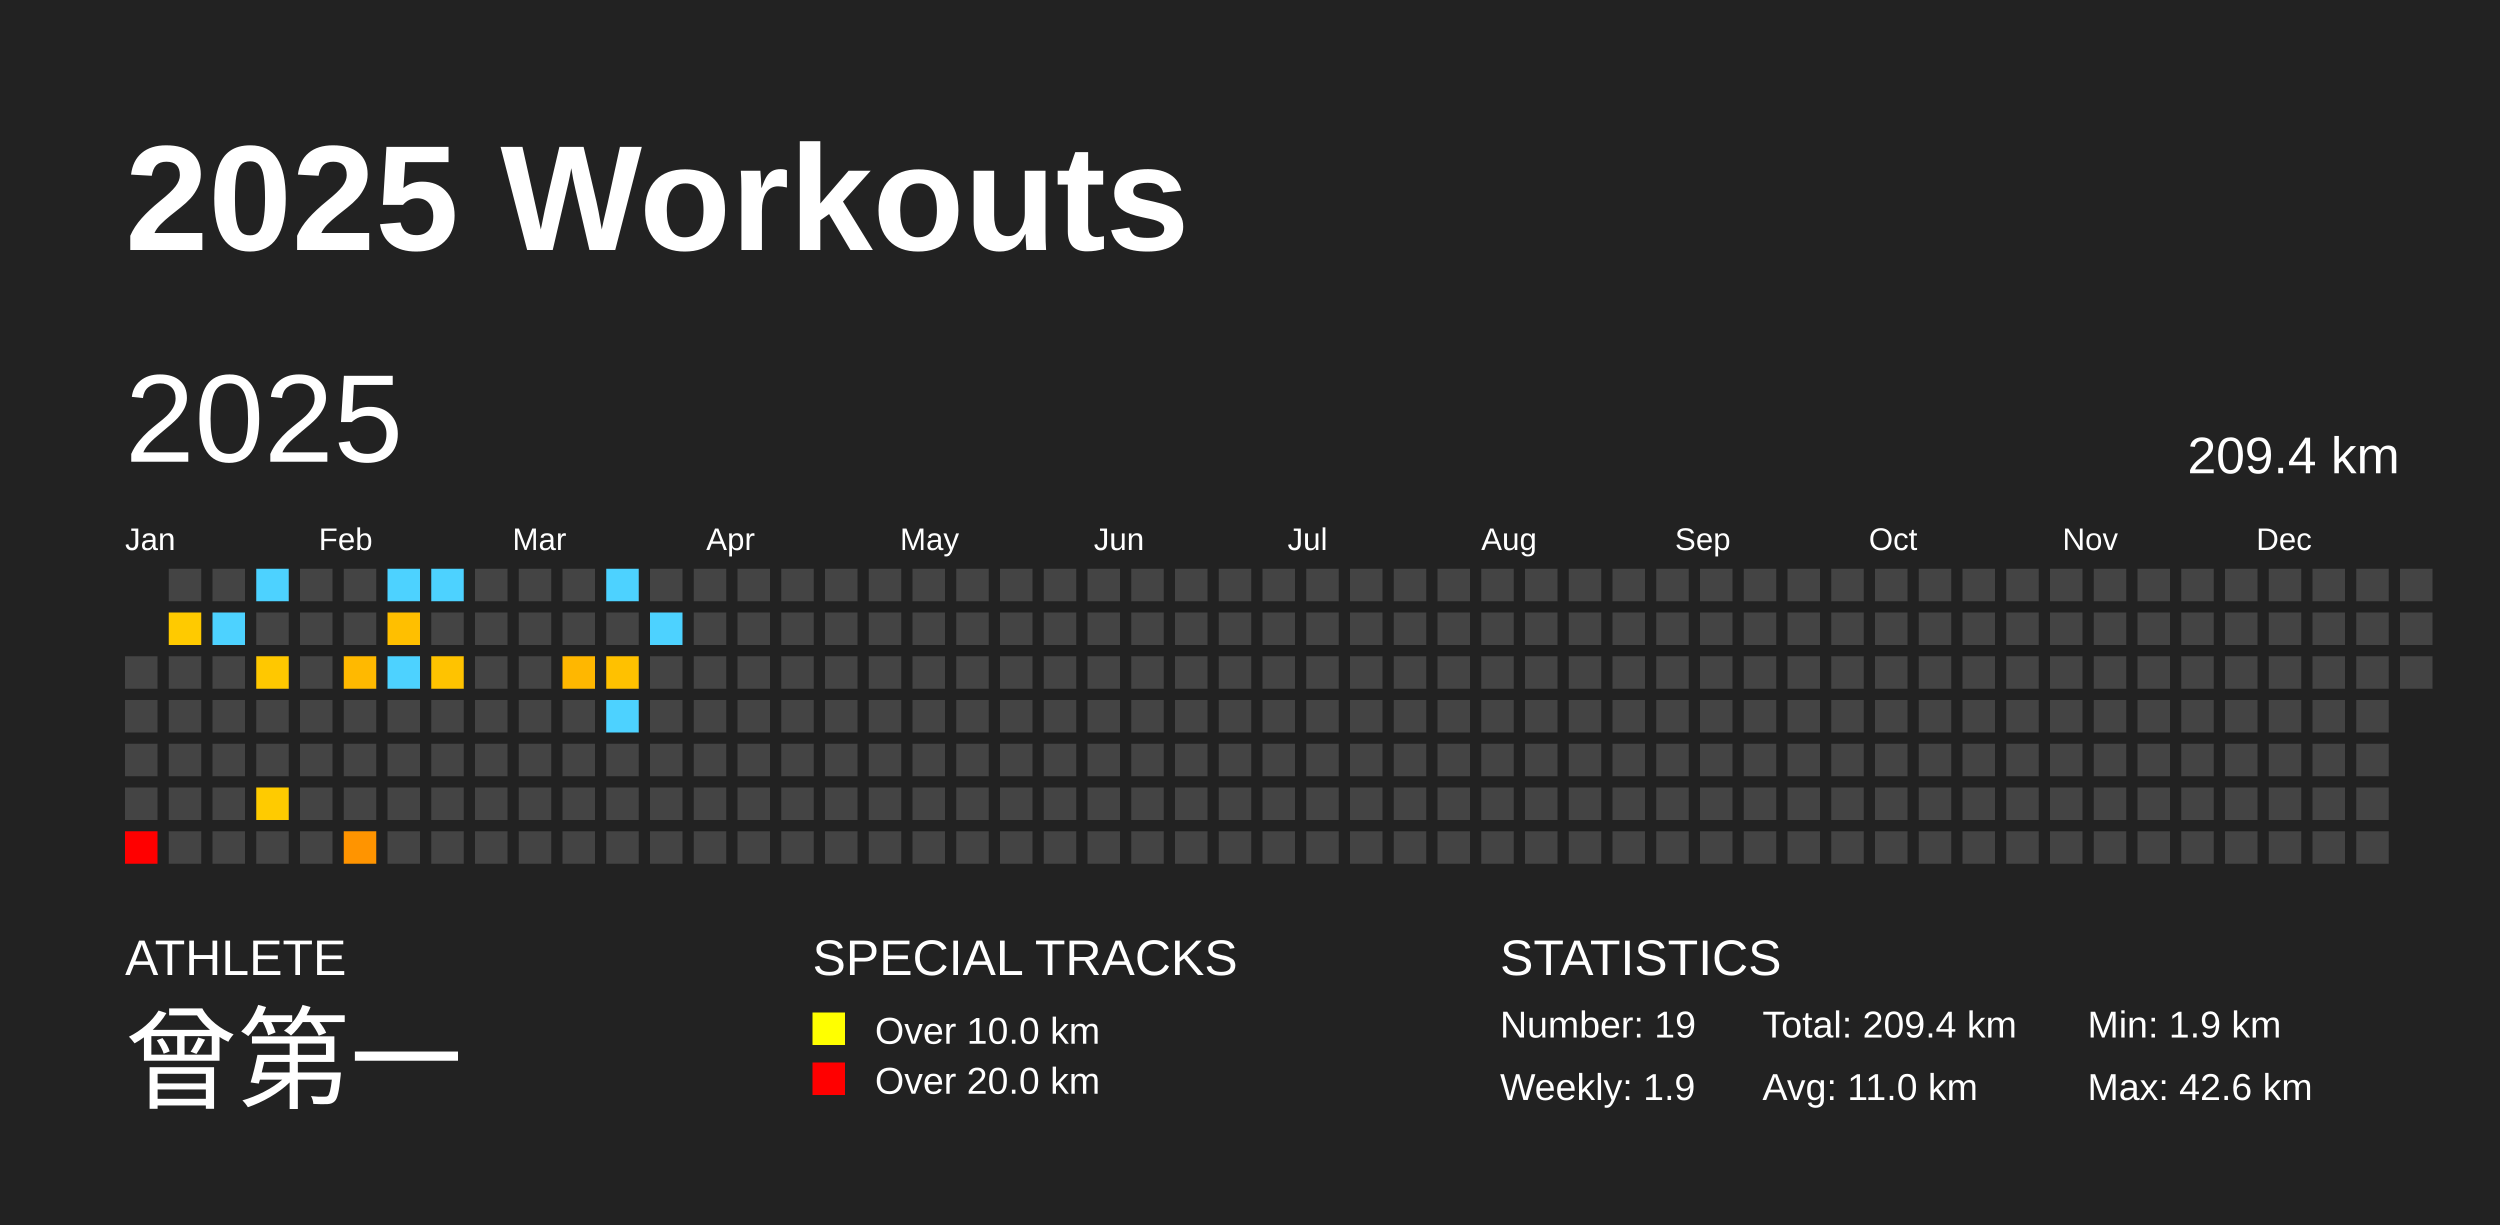
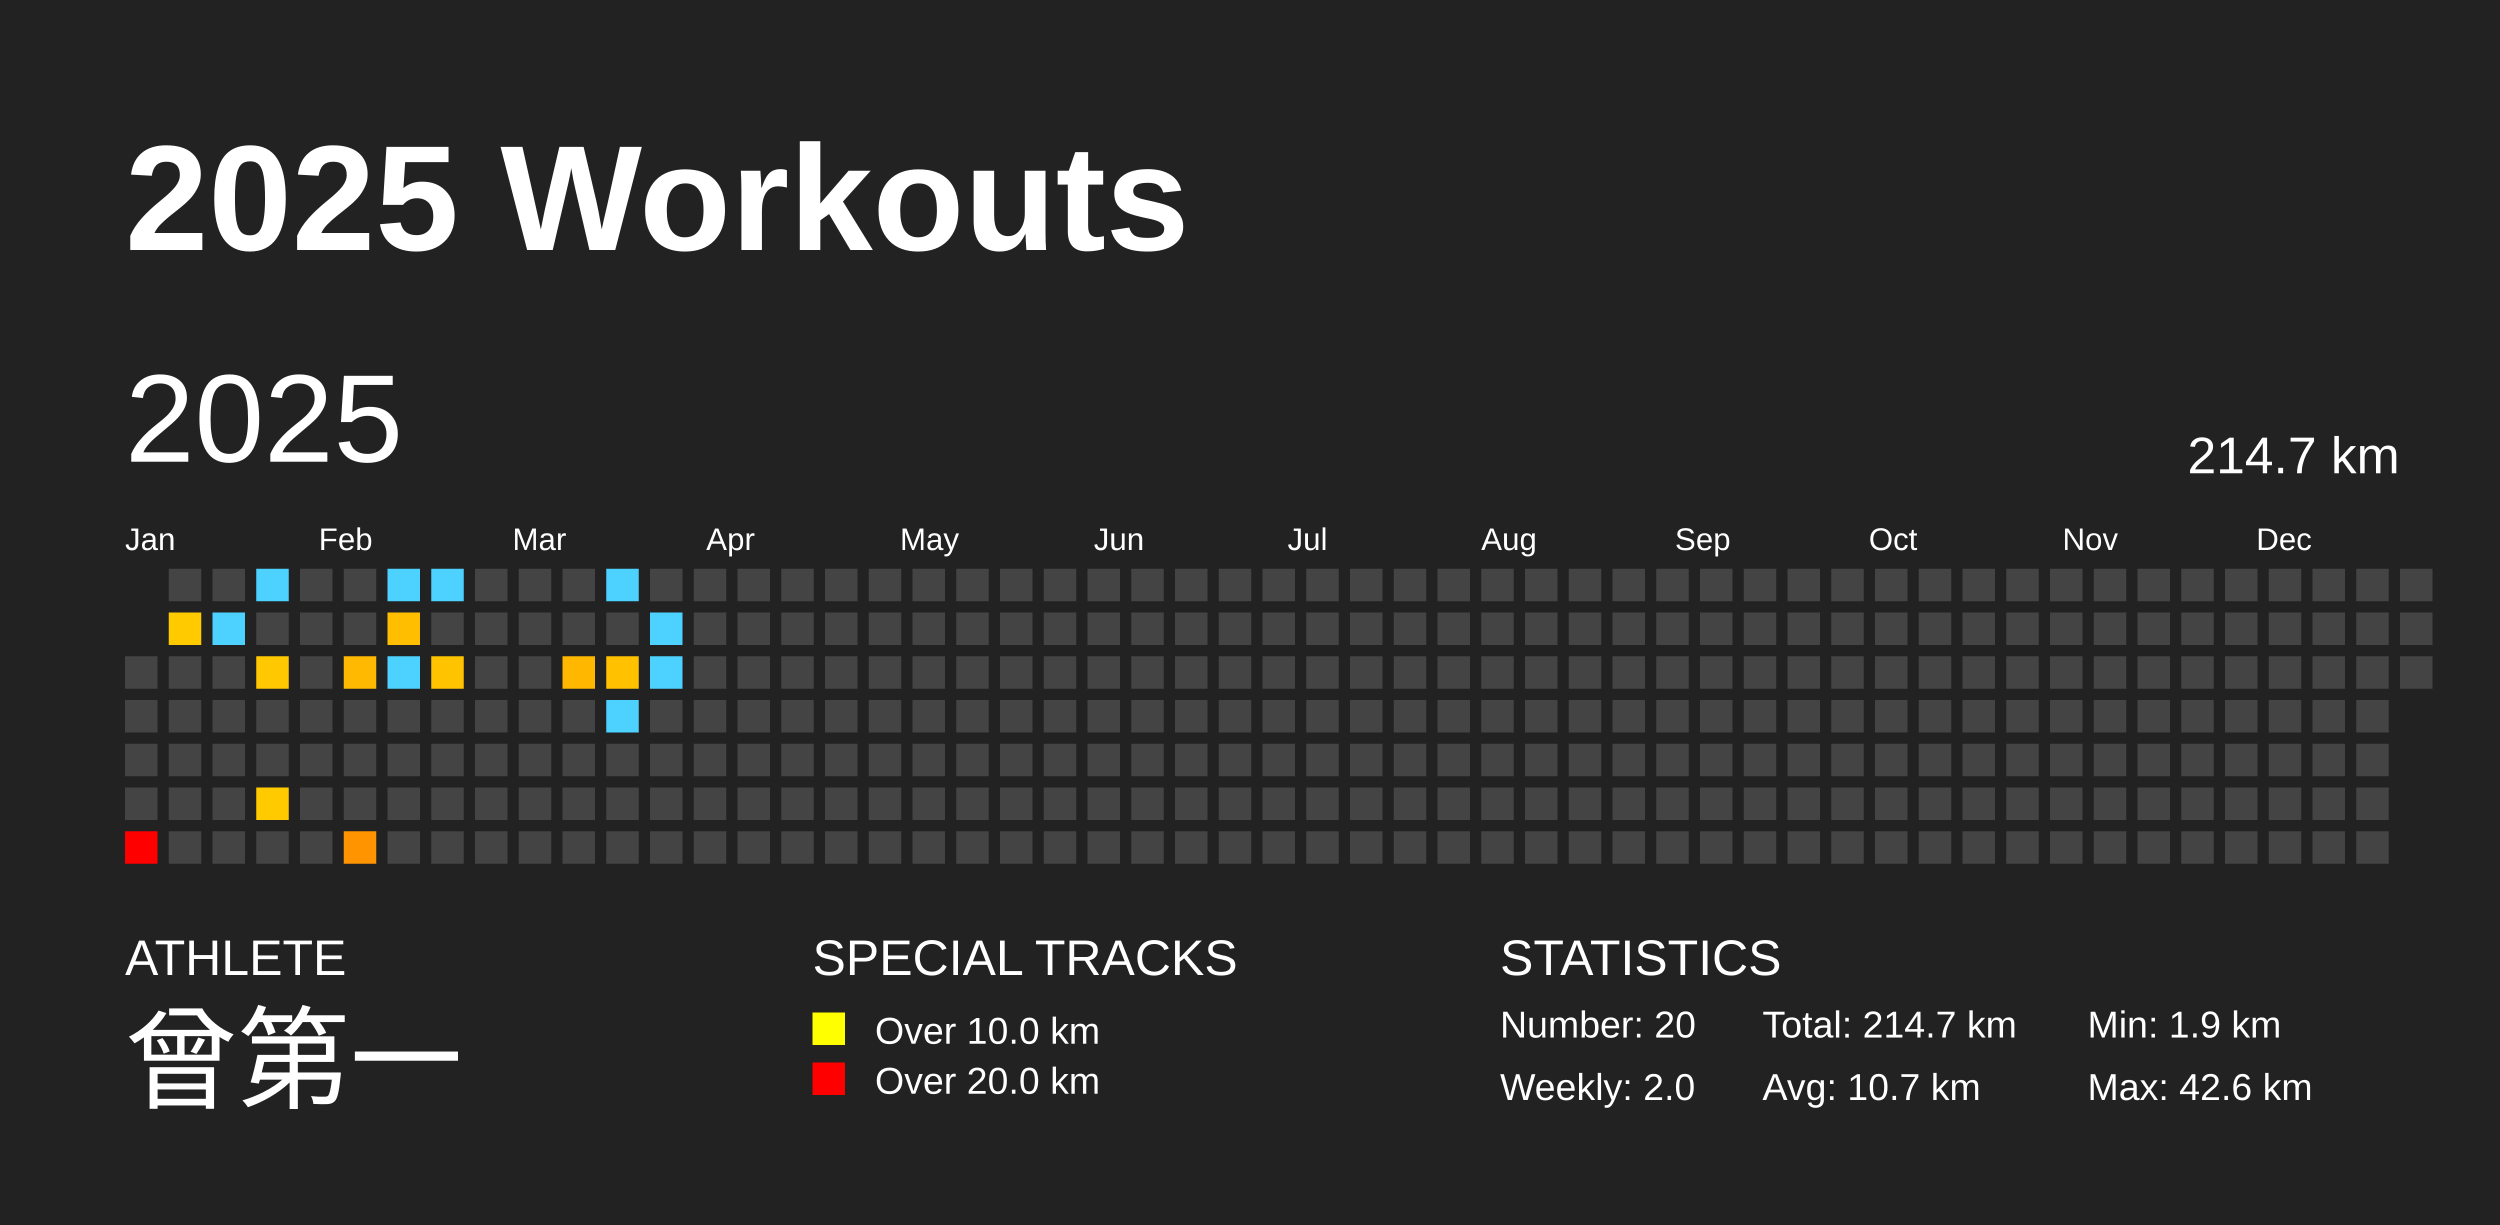
<svg xmlns="http://www.w3.org/2000/svg" baseProfile="full" height="98mm" version="1.1" viewBox="0,0,200,98" width="200mm">
  <defs />
  <rect fill="#222222" height="98" width="200" x="0" y="0" />
  <text fill="#FFFFFF" style="font-size:12px; font-family:Arial; font-weight:bold;" x="10" y="20">2025 Workouts</text>
  <text fill="#FFFFFF" style="font-size:4px; font-family:Arial" x="10" y="78">ATHLETE</text>
  <text fill="#FFFFFF" style="font-size:9px; font-family:Arial" x="10" y="88">曾第一</text>
  <text fill="#FFFFFF" style="font-size:4px; font-family:Arial" x="65" y="78">SPECIAL TRACKS</text>
  <rect fill="yellow" height="2.6" width="2.6" x="65" y="81" />
  <text fill="#FFFFFF" style="font-size:3px; font-family:Arial" x="70" y="83.5">Over 10.0 km</text>
  <rect fill="red" height="2.6" width="2.6" x="65" y="85" />
  <text fill="#FFFFFF" style="font-size:3px; font-family:Arial" x="70" y="87.5">Over 20.0 km</text>
  <text fill="#FFFFFF" style="font-size:4px; font-family:Arial" x="120" y="78">STATISTICS</text>
-   <text fill="#FFFFFF" style="font-size:3px; font-family:Arial" x="120" y="83">Number: 19</text>
-   <text fill="#FFFFFF" style="font-size:3px; font-family:Arial" x="120" y="88">Weekly: 1.9</text>
-   <text fill="#FFFFFF" style="font-size:3px; font-family:Arial" x="141" y="83">Total: 209.4 km</text>
-   <text fill="#FFFFFF" style="font-size:3px; font-family:Arial" x="141" y="88">Avg: 11.0 km</text>
+   <text fill="#FFFFFF" style="font-size:3px; font-family:Arial" x="120" y="83">Number: 20</text>
+   <text fill="#FFFFFF" style="font-size:3px; font-family:Arial" x="120" y="88">Weekly: 2.0</text>
+   <text fill="#FFFFFF" style="font-size:3px; font-family:Arial" x="141" y="83">Total: 214.7 km</text>
+   <text fill="#FFFFFF" style="font-size:3px; font-family:Arial" x="141" y="88">Avg: 10.7 km</text>
  <text fill="#FFFFFF" style="font-size:3px; font-family:Arial" x="167" y="83">Min: 1.9 km</text>
  <text fill="#FFFFFF" style="font-size:3px; font-family:Arial" x="167" y="88">Max: 42.6 km</text>
  <text dominant-baseline="hanging" fill="#FFFFFF" style="font-size:10.0px; font-family:Arial;" x="10" y="30">2025</text>
-   <text dominant-baseline="hanging" fill="#FFFFFF" style="font-size:4.125px; font-family:Arial;" x="175" y="35">209.4 km</text>
+   <text dominant-baseline="hanging" fill="#FFFFFF" style="font-size:4.125px; font-family:Arial;" x="175" y="35">214.7 km</text>
  <text fill="#FFFFFF" style="font-size:2.5px; font-family:Arial" x="10.0" y="44">Jan</text>
  <text fill="#FFFFFF" style="font-size:2.5px; font-family:Arial" x="25.5" y="44">Feb</text>
  <text fill="#FFFFFF" style="font-size:2.5px; font-family:Arial" x="41.0" y="44">Mar</text>
  <text fill="#FFFFFF" style="font-size:2.5px; font-family:Arial" x="56.5" y="44">Apr</text>
  <text fill="#FFFFFF" style="font-size:2.5px; font-family:Arial" x="72.0" y="44">May</text>
  <text fill="#FFFFFF" style="font-size:2.5px; font-family:Arial" x="87.5" y="44">Jun</text>
  <text fill="#FFFFFF" style="font-size:2.5px; font-family:Arial" x="103.0" y="44">Jul</text>
  <text fill="#FFFFFF" style="font-size:2.5px; font-family:Arial" x="118.5" y="44">Aug</text>
  <text fill="#FFFFFF" style="font-size:2.5px; font-family:Arial" x="134.0" y="44">Sep</text>
  <text fill="#FFFFFF" style="font-size:2.5px; font-family:Arial" x="149.5" y="44">Oct</text>
  <text fill="#FFFFFF" style="font-size:2.5px; font-family:Arial" x="165.0" y="44">Nov</text>
  <text fill="#FFFFFF" style="font-size:2.5px; font-family:Arial" x="180.5" y="44">Dec</text>
  <rect fill="#444444" height="2.6" width="2.6" x="10.0" y="52.5" />
  <rect fill="#444444" height="2.6" width="2.6" x="10.0" y="56.0" />
  <rect fill="#444444" height="2.6" width="2.6" x="10.0" y="59.5" />
  <rect fill="#444444" height="2.6" width="2.6" x="10.0" y="63.0" />
  <rect fill="red" height="2.6" width="2.6" x="10.0" y="66.5" />
  <rect fill="#444444" height="2.6" width="2.6" x="13.5" y="45.5" />
  <rect fill="#ffca00" height="2.6" width="2.6" x="13.5" y="49.0" />
  <rect fill="#444444" height="2.6" width="2.6" x="13.5" y="52.5" />
  <rect fill="#444444" height="2.6" width="2.6" x="13.5" y="56.0" />
  <rect fill="#444444" height="2.6" width="2.6" x="13.5" y="59.5" />
  <rect fill="#444444" height="2.6" width="2.6" x="13.5" y="63.0" />
  <rect fill="#444444" height="2.6" width="2.6" x="13.5" y="66.5" />
  <rect fill="#444444" height="2.6" width="2.6" x="17.0" y="45.5" />
  <rect fill="#4dd2ff" height="2.6" width="2.6" x="17.0" y="49.0" />
  <rect fill="#444444" height="2.6" width="2.6" x="17.0" y="52.5" />
  <rect fill="#444444" height="2.6" width="2.6" x="17.0" y="56.0" />
  <rect fill="#444444" height="2.6" width="2.6" x="17.0" y="59.5" />
  <rect fill="#444444" height="2.6" width="2.6" x="17.0" y="63.0" />
  <rect fill="#444444" height="2.6" width="2.6" x="17.0" y="66.5" />
  <rect fill="#4dd2ff" height="2.6" width="2.6" x="20.5" y="45.5" />
  <rect fill="#444444" height="2.6" width="2.6" x="20.5" y="49.0" />
  <rect fill="#ffc800" height="2.6" width="2.6" x="20.5" y="52.5" />
  <rect fill="#444444" height="2.6" width="2.6" x="20.5" y="56.0" />
  <rect fill="#444444" height="2.6" width="2.6" x="20.5" y="59.5" />
  <rect fill="#ffcb00" height="2.6" width="2.6" x="20.5" y="63.0" />
  <rect fill="#444444" height="2.6" width="2.6" x="20.5" y="66.5" />
  <rect fill="#444444" height="2.6" width="2.6" x="24.0" y="45.5" />
  <rect fill="#444444" height="2.6" width="2.6" x="24.0" y="49.0" />
  <rect fill="#444444" height="2.6" width="2.6" x="24.0" y="52.5" />
  <rect fill="#444444" height="2.6" width="2.6" x="24.0" y="56.0" />
  <rect fill="#444444" height="2.6" width="2.6" x="24.0" y="59.5" />
  <rect fill="#444444" height="2.6" width="2.6" x="24.0" y="63.0" />
  <rect fill="#444444" height="2.6" width="2.6" x="24.0" y="66.5" />
  <rect fill="#444444" height="2.6" width="2.6" x="27.5" y="45.5" />
  <rect fill="#444444" height="2.6" width="2.6" x="27.5" y="49.0" />
  <rect fill="#ffb900" height="2.6" width="2.6" x="27.5" y="52.5" />
  <rect fill="#444444" height="2.6" width="2.6" x="27.5" y="56.0" />
  <rect fill="#444444" height="2.6" width="2.6" x="27.5" y="59.5" />
  <rect fill="#444444" height="2.6" width="2.6" x="27.5" y="63.0" />
  <rect fill="#ff9400" height="2.6" width="2.6" x="27.5" y="66.5" />
  <rect fill="#4dd2ff" height="2.6" width="2.6" x="31.0" y="45.5" />
  <rect fill="#ffbf00" height="2.6" width="2.6" x="31.0" y="49.0" />
  <rect fill="#4dd2ff" height="2.6" width="2.6" x="31.0" y="52.5" />
  <rect fill="#444444" height="2.6" width="2.6" x="31.0" y="56.0" />
  <rect fill="#444444" height="2.6" width="2.6" x="31.0" y="59.5" />
  <rect fill="#444444" height="2.6" width="2.6" x="31.0" y="63.0" />
  <rect fill="#444444" height="2.6" width="2.6" x="31.0" y="66.5" />
  <rect fill="#4dd2ff" height="2.6" width="2.6" x="34.5" y="45.5" />
  <rect fill="#444444" height="2.6" width="2.6" x="34.5" y="49.0" />
  <rect fill="#ffc300" height="2.6" width="2.6" x="34.5" y="52.5" />
  <rect fill="#444444" height="2.6" width="2.6" x="34.5" y="56.0" />
  <rect fill="#444444" height="2.6" width="2.6" x="34.5" y="59.5" />
  <rect fill="#444444" height="2.6" width="2.6" x="34.5" y="63.0" />
  <rect fill="#444444" height="2.6" width="2.6" x="34.5" y="66.5" />
  <rect fill="#444444" height="2.6" width="2.6" x="38.0" y="45.5" />
  <rect fill="#444444" height="2.6" width="2.6" x="38.0" y="49.0" />
  <rect fill="#444444" height="2.6" width="2.6" x="38.0" y="52.5" />
  <rect fill="#444444" height="2.6" width="2.6" x="38.0" y="56.0" />
  <rect fill="#444444" height="2.6" width="2.6" x="38.0" y="59.5" />
  <rect fill="#444444" height="2.6" width="2.6" x="38.0" y="63.0" />
  <rect fill="#444444" height="2.6" width="2.6" x="38.0" y="66.5" />
  <rect fill="#444444" height="2.6" width="2.6" x="41.5" y="45.5" />
  <rect fill="#444444" height="2.6" width="2.6" x="41.5" y="49.0" />
  <rect fill="#444444" height="2.6" width="2.6" x="41.5" y="52.5" />
  <rect fill="#444444" height="2.6" width="2.6" x="41.5" y="56.0" />
  <rect fill="#444444" height="2.6" width="2.6" x="41.5" y="59.5" />
  <rect fill="#444444" height="2.6" width="2.6" x="41.5" y="63.0" />
  <rect fill="#444444" height="2.6" width="2.6" x="41.5" y="66.5" />
  <rect fill="#444444" height="2.6" width="2.6" x="45.0" y="45.5" />
  <rect fill="#444444" height="2.6" width="2.6" x="45.0" y="49.0" />
  <rect fill="#ffb700" height="2.6" width="2.6" x="45.0" y="52.5" />
  <rect fill="#444444" height="2.6" width="2.6" x="45.0" y="56.0" />
  <rect fill="#444444" height="2.6" width="2.6" x="45.0" y="59.5" />
  <rect fill="#444444" height="2.6" width="2.6" x="45.0" y="63.0" />
  <rect fill="#444444" height="2.6" width="2.6" x="45.0" y="66.5" />
  <rect fill="#4dd2ff" height="2.6" width="2.6" x="48.5" y="45.5" />
  <rect fill="#444444" height="2.6" width="2.6" x="48.5" y="49.0" />
  <rect fill="#ffc100" height="2.6" width="2.6" x="48.5" y="52.5" />
  <rect fill="#4dd2ff" height="2.6" width="2.6" x="48.5" y="56.0" />
  <rect fill="#444444" height="2.6" width="2.6" x="48.5" y="59.5" />
  <rect fill="#444444" height="2.6" width="2.6" x="48.5" y="63.0" />
  <rect fill="#444444" height="2.6" width="2.6" x="48.5" y="66.5" />
  <rect fill="#444444" height="2.6" width="2.6" x="52.0" y="45.5" />
  <rect fill="#4dd2ff" height="2.6" width="2.6" x="52.0" y="49.0" />
-   <rect fill="#444444" height="2.6" width="2.6" x="52.0" y="52.5" />
+   <rect fill="#4dd2ff" height="2.6" width="2.6" x="52.0" y="52.5" />
  <rect fill="#444444" height="2.6" width="2.6" x="52.0" y="56.0" />
  <rect fill="#444444" height="2.6" width="2.6" x="52.0" y="59.5" />
  <rect fill="#444444" height="2.6" width="2.6" x="52.0" y="63.0" />
  <rect fill="#444444" height="2.6" width="2.6" x="52.0" y="66.5" />
  <rect fill="#444444" height="2.6" width="2.6" x="55.5" y="45.5" />
  <rect fill="#444444" height="2.6" width="2.6" x="55.5" y="49.0" />
  <rect fill="#444444" height="2.6" width="2.6" x="55.5" y="52.5" />
  <rect fill="#444444" height="2.6" width="2.6" x="55.5" y="56.0" />
  <rect fill="#444444" height="2.6" width="2.6" x="55.5" y="59.5" />
  <rect fill="#444444" height="2.6" width="2.6" x="55.5" y="63.0" />
  <rect fill="#444444" height="2.6" width="2.6" x="55.5" y="66.5" />
  <rect fill="#444444" height="2.6" width="2.6" x="59.0" y="45.5" />
  <rect fill="#444444" height="2.6" width="2.6" x="59.0" y="49.0" />
  <rect fill="#444444" height="2.6" width="2.6" x="59.0" y="52.5" />
  <rect fill="#444444" height="2.6" width="2.6" x="59.0" y="56.0" />
  <rect fill="#444444" height="2.6" width="2.6" x="59.0" y="59.5" />
  <rect fill="#444444" height="2.6" width="2.6" x="59.0" y="63.0" />
  <rect fill="#444444" height="2.6" width="2.6" x="59.0" y="66.5" />
  <rect fill="#444444" height="2.6" width="2.6" x="62.5" y="45.5" />
  <rect fill="#444444" height="2.6" width="2.6" x="62.5" y="49.0" />
  <rect fill="#444444" height="2.6" width="2.6" x="62.5" y="52.5" />
  <rect fill="#444444" height="2.6" width="2.6" x="62.5" y="56.0" />
  <rect fill="#444444" height="2.6" width="2.6" x="62.5" y="59.5" />
  <rect fill="#444444" height="2.6" width="2.6" x="62.5" y="63.0" />
  <rect fill="#444444" height="2.6" width="2.6" x="62.5" y="66.5" />
  <rect fill="#444444" height="2.6" width="2.6" x="66.0" y="45.5" />
  <rect fill="#444444" height="2.6" width="2.6" x="66.0" y="49.0" />
  <rect fill="#444444" height="2.6" width="2.6" x="66.0" y="52.5" />
  <rect fill="#444444" height="2.6" width="2.6" x="66.0" y="56.0" />
  <rect fill="#444444" height="2.6" width="2.6" x="66.0" y="59.5" />
  <rect fill="#444444" height="2.6" width="2.6" x="66.0" y="63.0" />
  <rect fill="#444444" height="2.6" width="2.6" x="66.0" y="66.5" />
  <rect fill="#444444" height="2.6" width="2.6" x="69.5" y="45.5" />
  <rect fill="#444444" height="2.6" width="2.6" x="69.5" y="49.0" />
  <rect fill="#444444" height="2.6" width="2.6" x="69.5" y="52.5" />
  <rect fill="#444444" height="2.6" width="2.6" x="69.5" y="56.0" />
  <rect fill="#444444" height="2.6" width="2.6" x="69.5" y="59.5" />
  <rect fill="#444444" height="2.6" width="2.6" x="69.5" y="63.0" />
  <rect fill="#444444" height="2.6" width="2.6" x="69.5" y="66.5" />
  <rect fill="#444444" height="2.6" width="2.6" x="73.0" y="45.5" />
  <rect fill="#444444" height="2.6" width="2.6" x="73.0" y="49.0" />
  <rect fill="#444444" height="2.6" width="2.6" x="73.0" y="52.5" />
  <rect fill="#444444" height="2.6" width="2.6" x="73.0" y="56.0" />
  <rect fill="#444444" height="2.6" width="2.6" x="73.0" y="59.5" />
  <rect fill="#444444" height="2.6" width="2.6" x="73.0" y="63.0" />
  <rect fill="#444444" height="2.6" width="2.6" x="73.0" y="66.5" />
  <rect fill="#444444" height="2.6" width="2.6" x="76.5" y="45.5" />
  <rect fill="#444444" height="2.6" width="2.6" x="76.5" y="49.0" />
  <rect fill="#444444" height="2.6" width="2.6" x="76.5" y="52.5" />
  <rect fill="#444444" height="2.6" width="2.6" x="76.5" y="56.0" />
  <rect fill="#444444" height="2.6" width="2.6" x="76.5" y="59.5" />
  <rect fill="#444444" height="2.6" width="2.6" x="76.5" y="63.0" />
  <rect fill="#444444" height="2.6" width="2.6" x="76.5" y="66.5" />
  <rect fill="#444444" height="2.6" width="2.6" x="80.0" y="45.5" />
  <rect fill="#444444" height="2.6" width="2.6" x="80.0" y="49.0" />
  <rect fill="#444444" height="2.6" width="2.6" x="80.0" y="52.5" />
  <rect fill="#444444" height="2.6" width="2.6" x="80.0" y="56.0" />
  <rect fill="#444444" height="2.6" width="2.6" x="80.0" y="59.5" />
  <rect fill="#444444" height="2.6" width="2.6" x="80.0" y="63.0" />
  <rect fill="#444444" height="2.6" width="2.6" x="80.0" y="66.5" />
  <rect fill="#444444" height="2.6" width="2.6" x="83.5" y="45.5" />
  <rect fill="#444444" height="2.6" width="2.6" x="83.5" y="49.0" />
  <rect fill="#444444" height="2.6" width="2.6" x="83.5" y="52.5" />
  <rect fill="#444444" height="2.6" width="2.6" x="83.5" y="56.0" />
  <rect fill="#444444" height="2.6" width="2.6" x="83.5" y="59.5" />
  <rect fill="#444444" height="2.6" width="2.6" x="83.5" y="63.0" />
  <rect fill="#444444" height="2.6" width="2.6" x="83.5" y="66.5" />
  <rect fill="#444444" height="2.6" width="2.6" x="87.0" y="45.5" />
  <rect fill="#444444" height="2.6" width="2.6" x="87.0" y="49.0" />
  <rect fill="#444444" height="2.6" width="2.6" x="87.0" y="52.5" />
  <rect fill="#444444" height="2.6" width="2.6" x="87.0" y="56.0" />
  <rect fill="#444444" height="2.6" width="2.6" x="87.0" y="59.5" />
  <rect fill="#444444" height="2.6" width="2.6" x="87.0" y="63.0" />
  <rect fill="#444444" height="2.6" width="2.6" x="87.0" y="66.5" />
  <rect fill="#444444" height="2.6" width="2.6" x="90.5" y="45.5" />
  <rect fill="#444444" height="2.6" width="2.6" x="90.5" y="49.0" />
  <rect fill="#444444" height="2.6" width="2.6" x="90.5" y="52.5" />
  <rect fill="#444444" height="2.6" width="2.6" x="90.5" y="56.0" />
  <rect fill="#444444" height="2.6" width="2.6" x="90.5" y="59.5" />
  <rect fill="#444444" height="2.6" width="2.6" x="90.5" y="63.0" />
  <rect fill="#444444" height="2.6" width="2.6" x="90.5" y="66.5" />
  <rect fill="#444444" height="2.6" width="2.6" x="94.0" y="45.5" />
  <rect fill="#444444" height="2.6" width="2.6" x="94.0" y="49.0" />
  <rect fill="#444444" height="2.6" width="2.6" x="94.0" y="52.5" />
  <rect fill="#444444" height="2.6" width="2.6" x="94.0" y="56.0" />
  <rect fill="#444444" height="2.6" width="2.6" x="94.0" y="59.5" />
  <rect fill="#444444" height="2.6" width="2.6" x="94.0" y="63.0" />
  <rect fill="#444444" height="2.6" width="2.6" x="94.0" y="66.5" />
  <rect fill="#444444" height="2.6" width="2.6" x="97.5" y="45.5" />
  <rect fill="#444444" height="2.6" width="2.6" x="97.5" y="49.0" />
  <rect fill="#444444" height="2.6" width="2.6" x="97.5" y="52.5" />
  <rect fill="#444444" height="2.6" width="2.6" x="97.5" y="56.0" />
  <rect fill="#444444" height="2.6" width="2.6" x="97.5" y="59.5" />
  <rect fill="#444444" height="2.6" width="2.6" x="97.5" y="63.0" />
  <rect fill="#444444" height="2.6" width="2.6" x="97.5" y="66.5" />
  <rect fill="#444444" height="2.6" width="2.6" x="101.0" y="45.5" />
  <rect fill="#444444" height="2.6" width="2.6" x="101.0" y="49.0" />
  <rect fill="#444444" height="2.6" width="2.6" x="101.0" y="52.5" />
  <rect fill="#444444" height="2.6" width="2.6" x="101.0" y="56.0" />
  <rect fill="#444444" height="2.6" width="2.6" x="101.0" y="59.5" />
  <rect fill="#444444" height="2.6" width="2.6" x="101.0" y="63.0" />
  <rect fill="#444444" height="2.6" width="2.6" x="101.0" y="66.5" />
  <rect fill="#444444" height="2.6" width="2.6" x="104.5" y="45.5" />
  <rect fill="#444444" height="2.6" width="2.6" x="104.5" y="49.0" />
  <rect fill="#444444" height="2.6" width="2.6" x="104.5" y="52.5" />
  <rect fill="#444444" height="2.6" width="2.6" x="104.5" y="56.0" />
  <rect fill="#444444" height="2.6" width="2.6" x="104.5" y="59.5" />
  <rect fill="#444444" height="2.6" width="2.6" x="104.5" y="63.0" />
  <rect fill="#444444" height="2.6" width="2.6" x="104.5" y="66.5" />
  <rect fill="#444444" height="2.6" width="2.6" x="108.0" y="45.5" />
  <rect fill="#444444" height="2.6" width="2.6" x="108.0" y="49.0" />
  <rect fill="#444444" height="2.6" width="2.6" x="108.0" y="52.5" />
  <rect fill="#444444" height="2.6" width="2.6" x="108.0" y="56.0" />
  <rect fill="#444444" height="2.6" width="2.6" x="108.0" y="59.5" />
  <rect fill="#444444" height="2.6" width="2.6" x="108.0" y="63.0" />
  <rect fill="#444444" height="2.6" width="2.6" x="108.0" y="66.5" />
  <rect fill="#444444" height="2.6" width="2.6" x="111.5" y="45.5" />
  <rect fill="#444444" height="2.6" width="2.6" x="111.5" y="49.0" />
  <rect fill="#444444" height="2.6" width="2.6" x="111.5" y="52.5" />
  <rect fill="#444444" height="2.6" width="2.6" x="111.5" y="56.0" />
  <rect fill="#444444" height="2.6" width="2.6" x="111.5" y="59.5" />
  <rect fill="#444444" height="2.6" width="2.6" x="111.5" y="63.0" />
  <rect fill="#444444" height="2.6" width="2.6" x="111.5" y="66.5" />
  <rect fill="#444444" height="2.6" width="2.6" x="115.0" y="45.5" />
  <rect fill="#444444" height="2.6" width="2.6" x="115.0" y="49.0" />
  <rect fill="#444444" height="2.6" width="2.6" x="115.0" y="52.5" />
  <rect fill="#444444" height="2.6" width="2.6" x="115.0" y="56.0" />
  <rect fill="#444444" height="2.6" width="2.6" x="115.0" y="59.5" />
  <rect fill="#444444" height="2.6" width="2.6" x="115.0" y="63.0" />
  <rect fill="#444444" height="2.6" width="2.6" x="115.0" y="66.5" />
  <rect fill="#444444" height="2.6" width="2.6" x="118.5" y="45.5" />
  <rect fill="#444444" height="2.6" width="2.6" x="118.5" y="49.0" />
  <rect fill="#444444" height="2.6" width="2.6" x="118.5" y="52.5" />
  <rect fill="#444444" height="2.6" width="2.6" x="118.5" y="56.0" />
  <rect fill="#444444" height="2.6" width="2.6" x="118.5" y="59.5" />
  <rect fill="#444444" height="2.6" width="2.6" x="118.5" y="63.0" />
  <rect fill="#444444" height="2.6" width="2.6" x="118.5" y="66.5" />
  <rect fill="#444444" height="2.6" width="2.6" x="122.0" y="45.5" />
  <rect fill="#444444" height="2.6" width="2.6" x="122.0" y="49.0" />
  <rect fill="#444444" height="2.6" width="2.6" x="122.0" y="52.5" />
  <rect fill="#444444" height="2.6" width="2.6" x="122.0" y="56.0" />
  <rect fill="#444444" height="2.6" width="2.6" x="122.0" y="59.5" />
  <rect fill="#444444" height="2.6" width="2.6" x="122.0" y="63.0" />
  <rect fill="#444444" height="2.6" width="2.6" x="122.0" y="66.5" />
  <rect fill="#444444" height="2.6" width="2.6" x="125.5" y="45.5" />
  <rect fill="#444444" height="2.6" width="2.6" x="125.5" y="49.0" />
  <rect fill="#444444" height="2.6" width="2.6" x="125.5" y="52.5" />
  <rect fill="#444444" height="2.6" width="2.6" x="125.5" y="56.0" />
  <rect fill="#444444" height="2.6" width="2.6" x="125.5" y="59.5" />
  <rect fill="#444444" height="2.6" width="2.6" x="125.5" y="63.0" />
  <rect fill="#444444" height="2.6" width="2.6" x="125.5" y="66.5" />
  <rect fill="#444444" height="2.6" width="2.6" x="129.0" y="45.5" />
  <rect fill="#444444" height="2.6" width="2.6" x="129.0" y="49.0" />
  <rect fill="#444444" height="2.6" width="2.6" x="129.0" y="52.5" />
  <rect fill="#444444" height="2.6" width="2.6" x="129.0" y="56.0" />
  <rect fill="#444444" height="2.6" width="2.6" x="129.0" y="59.5" />
  <rect fill="#444444" height="2.6" width="2.6" x="129.0" y="63.0" />
  <rect fill="#444444" height="2.6" width="2.6" x="129.0" y="66.5" />
  <rect fill="#444444" height="2.6" width="2.6" x="132.5" y="45.5" />
  <rect fill="#444444" height="2.6" width="2.6" x="132.5" y="49.0" />
  <rect fill="#444444" height="2.6" width="2.6" x="132.5" y="52.5" />
  <rect fill="#444444" height="2.6" width="2.6" x="132.5" y="56.0" />
  <rect fill="#444444" height="2.6" width="2.6" x="132.5" y="59.5" />
  <rect fill="#444444" height="2.6" width="2.6" x="132.5" y="63.0" />
  <rect fill="#444444" height="2.6" width="2.6" x="132.5" y="66.5" />
  <rect fill="#444444" height="2.6" width="2.6" x="136.0" y="45.5" />
  <rect fill="#444444" height="2.6" width="2.6" x="136.0" y="49.0" />
  <rect fill="#444444" height="2.6" width="2.6" x="136.0" y="52.5" />
  <rect fill="#444444" height="2.6" width="2.6" x="136.0" y="56.0" />
  <rect fill="#444444" height="2.6" width="2.6" x="136.0" y="59.5" />
  <rect fill="#444444" height="2.6" width="2.6" x="136.0" y="63.0" />
  <rect fill="#444444" height="2.6" width="2.6" x="136.0" y="66.5" />
  <rect fill="#444444" height="2.6" width="2.6" x="139.5" y="45.5" />
  <rect fill="#444444" height="2.6" width="2.6" x="139.5" y="49.0" />
  <rect fill="#444444" height="2.6" width="2.6" x="139.5" y="52.5" />
  <rect fill="#444444" height="2.6" width="2.6" x="139.5" y="56.0" />
  <rect fill="#444444" height="2.6" width="2.6" x="139.5" y="59.5" />
  <rect fill="#444444" height="2.6" width="2.6" x="139.5" y="63.0" />
  <rect fill="#444444" height="2.6" width="2.6" x="139.5" y="66.5" />
  <rect fill="#444444" height="2.6" width="2.6" x="143.0" y="45.5" />
  <rect fill="#444444" height="2.6" width="2.6" x="143.0" y="49.0" />
  <rect fill="#444444" height="2.6" width="2.6" x="143.0" y="52.5" />
  <rect fill="#444444" height="2.6" width="2.6" x="143.0" y="56.0" />
  <rect fill="#444444" height="2.6" width="2.6" x="143.0" y="59.5" />
  <rect fill="#444444" height="2.6" width="2.6" x="143.0" y="63.0" />
  <rect fill="#444444" height="2.6" width="2.6" x="143.0" y="66.5" />
  <rect fill="#444444" height="2.6" width="2.6" x="146.5" y="45.5" />
  <rect fill="#444444" height="2.6" width="2.6" x="146.5" y="49.0" />
  <rect fill="#444444" height="2.6" width="2.6" x="146.5" y="52.5" />
  <rect fill="#444444" height="2.6" width="2.6" x="146.5" y="56.0" />
  <rect fill="#444444" height="2.6" width="2.6" x="146.5" y="59.5" />
  <rect fill="#444444" height="2.6" width="2.6" x="146.5" y="63.0" />
  <rect fill="#444444" height="2.6" width="2.6" x="146.5" y="66.5" />
  <rect fill="#444444" height="2.6" width="2.6" x="150.0" y="45.5" />
  <rect fill="#444444" height="2.6" width="2.6" x="150.0" y="49.0" />
  <rect fill="#444444" height="2.6" width="2.6" x="150.0" y="52.5" />
  <rect fill="#444444" height="2.6" width="2.6" x="150.0" y="56.0" />
  <rect fill="#444444" height="2.6" width="2.6" x="150.0" y="59.5" />
  <rect fill="#444444" height="2.6" width="2.6" x="150.0" y="63.0" />
  <rect fill="#444444" height="2.6" width="2.6" x="150.0" y="66.5" />
  <rect fill="#444444" height="2.6" width="2.6" x="153.5" y="45.5" />
  <rect fill="#444444" height="2.6" width="2.6" x="153.5" y="49.0" />
  <rect fill="#444444" height="2.6" width="2.6" x="153.5" y="52.5" />
  <rect fill="#444444" height="2.6" width="2.6" x="153.5" y="56.0" />
  <rect fill="#444444" height="2.6" width="2.6" x="153.5" y="59.5" />
  <rect fill="#444444" height="2.6" width="2.6" x="153.5" y="63.0" />
  <rect fill="#444444" height="2.6" width="2.6" x="153.5" y="66.5" />
  <rect fill="#444444" height="2.6" width="2.6" x="157.0" y="45.5" />
  <rect fill="#444444" height="2.6" width="2.6" x="157.0" y="49.0" />
  <rect fill="#444444" height="2.6" width="2.6" x="157.0" y="52.5" />
  <rect fill="#444444" height="2.6" width="2.6" x="157.0" y="56.0" />
  <rect fill="#444444" height="2.6" width="2.6" x="157.0" y="59.5" />
  <rect fill="#444444" height="2.6" width="2.6" x="157.0" y="63.0" />
  <rect fill="#444444" height="2.6" width="2.6" x="157.0" y="66.5" />
  <rect fill="#444444" height="2.6" width="2.6" x="160.5" y="45.5" />
  <rect fill="#444444" height="2.6" width="2.6" x="160.5" y="49.0" />
  <rect fill="#444444" height="2.6" width="2.6" x="160.5" y="52.5" />
  <rect fill="#444444" height="2.6" width="2.6" x="160.5" y="56.0" />
  <rect fill="#444444" height="2.6" width="2.6" x="160.5" y="59.5" />
  <rect fill="#444444" height="2.6" width="2.6" x="160.5" y="63.0" />
  <rect fill="#444444" height="2.6" width="2.6" x="160.5" y="66.5" />
  <rect fill="#444444" height="2.6" width="2.6" x="164.0" y="45.5" />
  <rect fill="#444444" height="2.6" width="2.6" x="164.0" y="49.0" />
  <rect fill="#444444" height="2.6" width="2.6" x="164.0" y="52.5" />
  <rect fill="#444444" height="2.6" width="2.6" x="164.0" y="56.0" />
  <rect fill="#444444" height="2.6" width="2.6" x="164.0" y="59.5" />
  <rect fill="#444444" height="2.6" width="2.6" x="164.0" y="63.0" />
  <rect fill="#444444" height="2.6" width="2.6" x="164.0" y="66.5" />
  <rect fill="#444444" height="2.6" width="2.6" x="167.5" y="45.5" />
  <rect fill="#444444" height="2.6" width="2.6" x="167.5" y="49.0" />
  <rect fill="#444444" height="2.6" width="2.6" x="167.5" y="52.5" />
  <rect fill="#444444" height="2.6" width="2.6" x="167.5" y="56.0" />
  <rect fill="#444444" height="2.6" width="2.6" x="167.5" y="59.5" />
  <rect fill="#444444" height="2.6" width="2.6" x="167.5" y="63.0" />
  <rect fill="#444444" height="2.6" width="2.6" x="167.5" y="66.5" />
  <rect fill="#444444" height="2.6" width="2.6" x="171.0" y="45.5" />
  <rect fill="#444444" height="2.6" width="2.6" x="171.0" y="49.0" />
  <rect fill="#444444" height="2.6" width="2.6" x="171.0" y="52.5" />
  <rect fill="#444444" height="2.6" width="2.6" x="171.0" y="56.0" />
  <rect fill="#444444" height="2.6" width="2.6" x="171.0" y="59.5" />
  <rect fill="#444444" height="2.6" width="2.6" x="171.0" y="63.0" />
  <rect fill="#444444" height="2.6" width="2.6" x="171.0" y="66.5" />
  <rect fill="#444444" height="2.6" width="2.6" x="174.5" y="45.5" />
  <rect fill="#444444" height="2.6" width="2.6" x="174.5" y="49.0" />
  <rect fill="#444444" height="2.6" width="2.6" x="174.5" y="52.5" />
  <rect fill="#444444" height="2.6" width="2.6" x="174.5" y="56.0" />
  <rect fill="#444444" height="2.6" width="2.6" x="174.5" y="59.5" />
  <rect fill="#444444" height="2.6" width="2.6" x="174.5" y="63.0" />
  <rect fill="#444444" height="2.6" width="2.6" x="174.5" y="66.5" />
  <rect fill="#444444" height="2.6" width="2.6" x="178.0" y="45.5" />
  <rect fill="#444444" height="2.6" width="2.6" x="178.0" y="49.0" />
  <rect fill="#444444" height="2.6" width="2.6" x="178.0" y="52.5" />
  <rect fill="#444444" height="2.6" width="2.6" x="178.0" y="56.0" />
  <rect fill="#444444" height="2.6" width="2.6" x="178.0" y="59.5" />
  <rect fill="#444444" height="2.6" width="2.6" x="178.0" y="63.0" />
  <rect fill="#444444" height="2.6" width="2.6" x="178.0" y="66.5" />
  <rect fill="#444444" height="2.6" width="2.6" x="181.5" y="45.5" />
  <rect fill="#444444" height="2.6" width="2.6" x="181.5" y="49.0" />
  <rect fill="#444444" height="2.6" width="2.6" x="181.5" y="52.5" />
  <rect fill="#444444" height="2.6" width="2.6" x="181.5" y="56.0" />
  <rect fill="#444444" height="2.6" width="2.6" x="181.5" y="59.5" />
  <rect fill="#444444" height="2.6" width="2.6" x="181.5" y="63.0" />
  <rect fill="#444444" height="2.6" width="2.6" x="181.5" y="66.5" />
  <rect fill="#444444" height="2.6" width="2.6" x="185.0" y="45.5" />
  <rect fill="#444444" height="2.6" width="2.6" x="185.0" y="49.0" />
  <rect fill="#444444" height="2.6" width="2.6" x="185.0" y="52.5" />
  <rect fill="#444444" height="2.6" width="2.6" x="185.0" y="56.0" />
  <rect fill="#444444" height="2.6" width="2.6" x="185.0" y="59.5" />
  <rect fill="#444444" height="2.6" width="2.6" x="185.0" y="63.0" />
  <rect fill="#444444" height="2.6" width="2.6" x="185.0" y="66.5" />
  <rect fill="#444444" height="2.6" width="2.6" x="188.5" y="45.5" />
  <rect fill="#444444" height="2.6" width="2.6" x="188.5" y="49.0" />
  <rect fill="#444444" height="2.6" width="2.6" x="188.5" y="52.5" />
  <rect fill="#444444" height="2.6" width="2.6" x="188.5" y="56.0" />
  <rect fill="#444444" height="2.6" width="2.6" x="188.5" y="59.5" />
  <rect fill="#444444" height="2.6" width="2.6" x="188.5" y="63.0" />
  <rect fill="#444444" height="2.6" width="2.6" x="188.5" y="66.5" />
  <rect fill="#444444" height="2.6" width="2.6" x="192.0" y="45.5" />
  <rect fill="#444444" height="2.6" width="2.6" x="192.0" y="49.0" />
  <rect fill="#444444" height="2.6" width="2.6" x="192.0" y="52.5" />
</svg>
